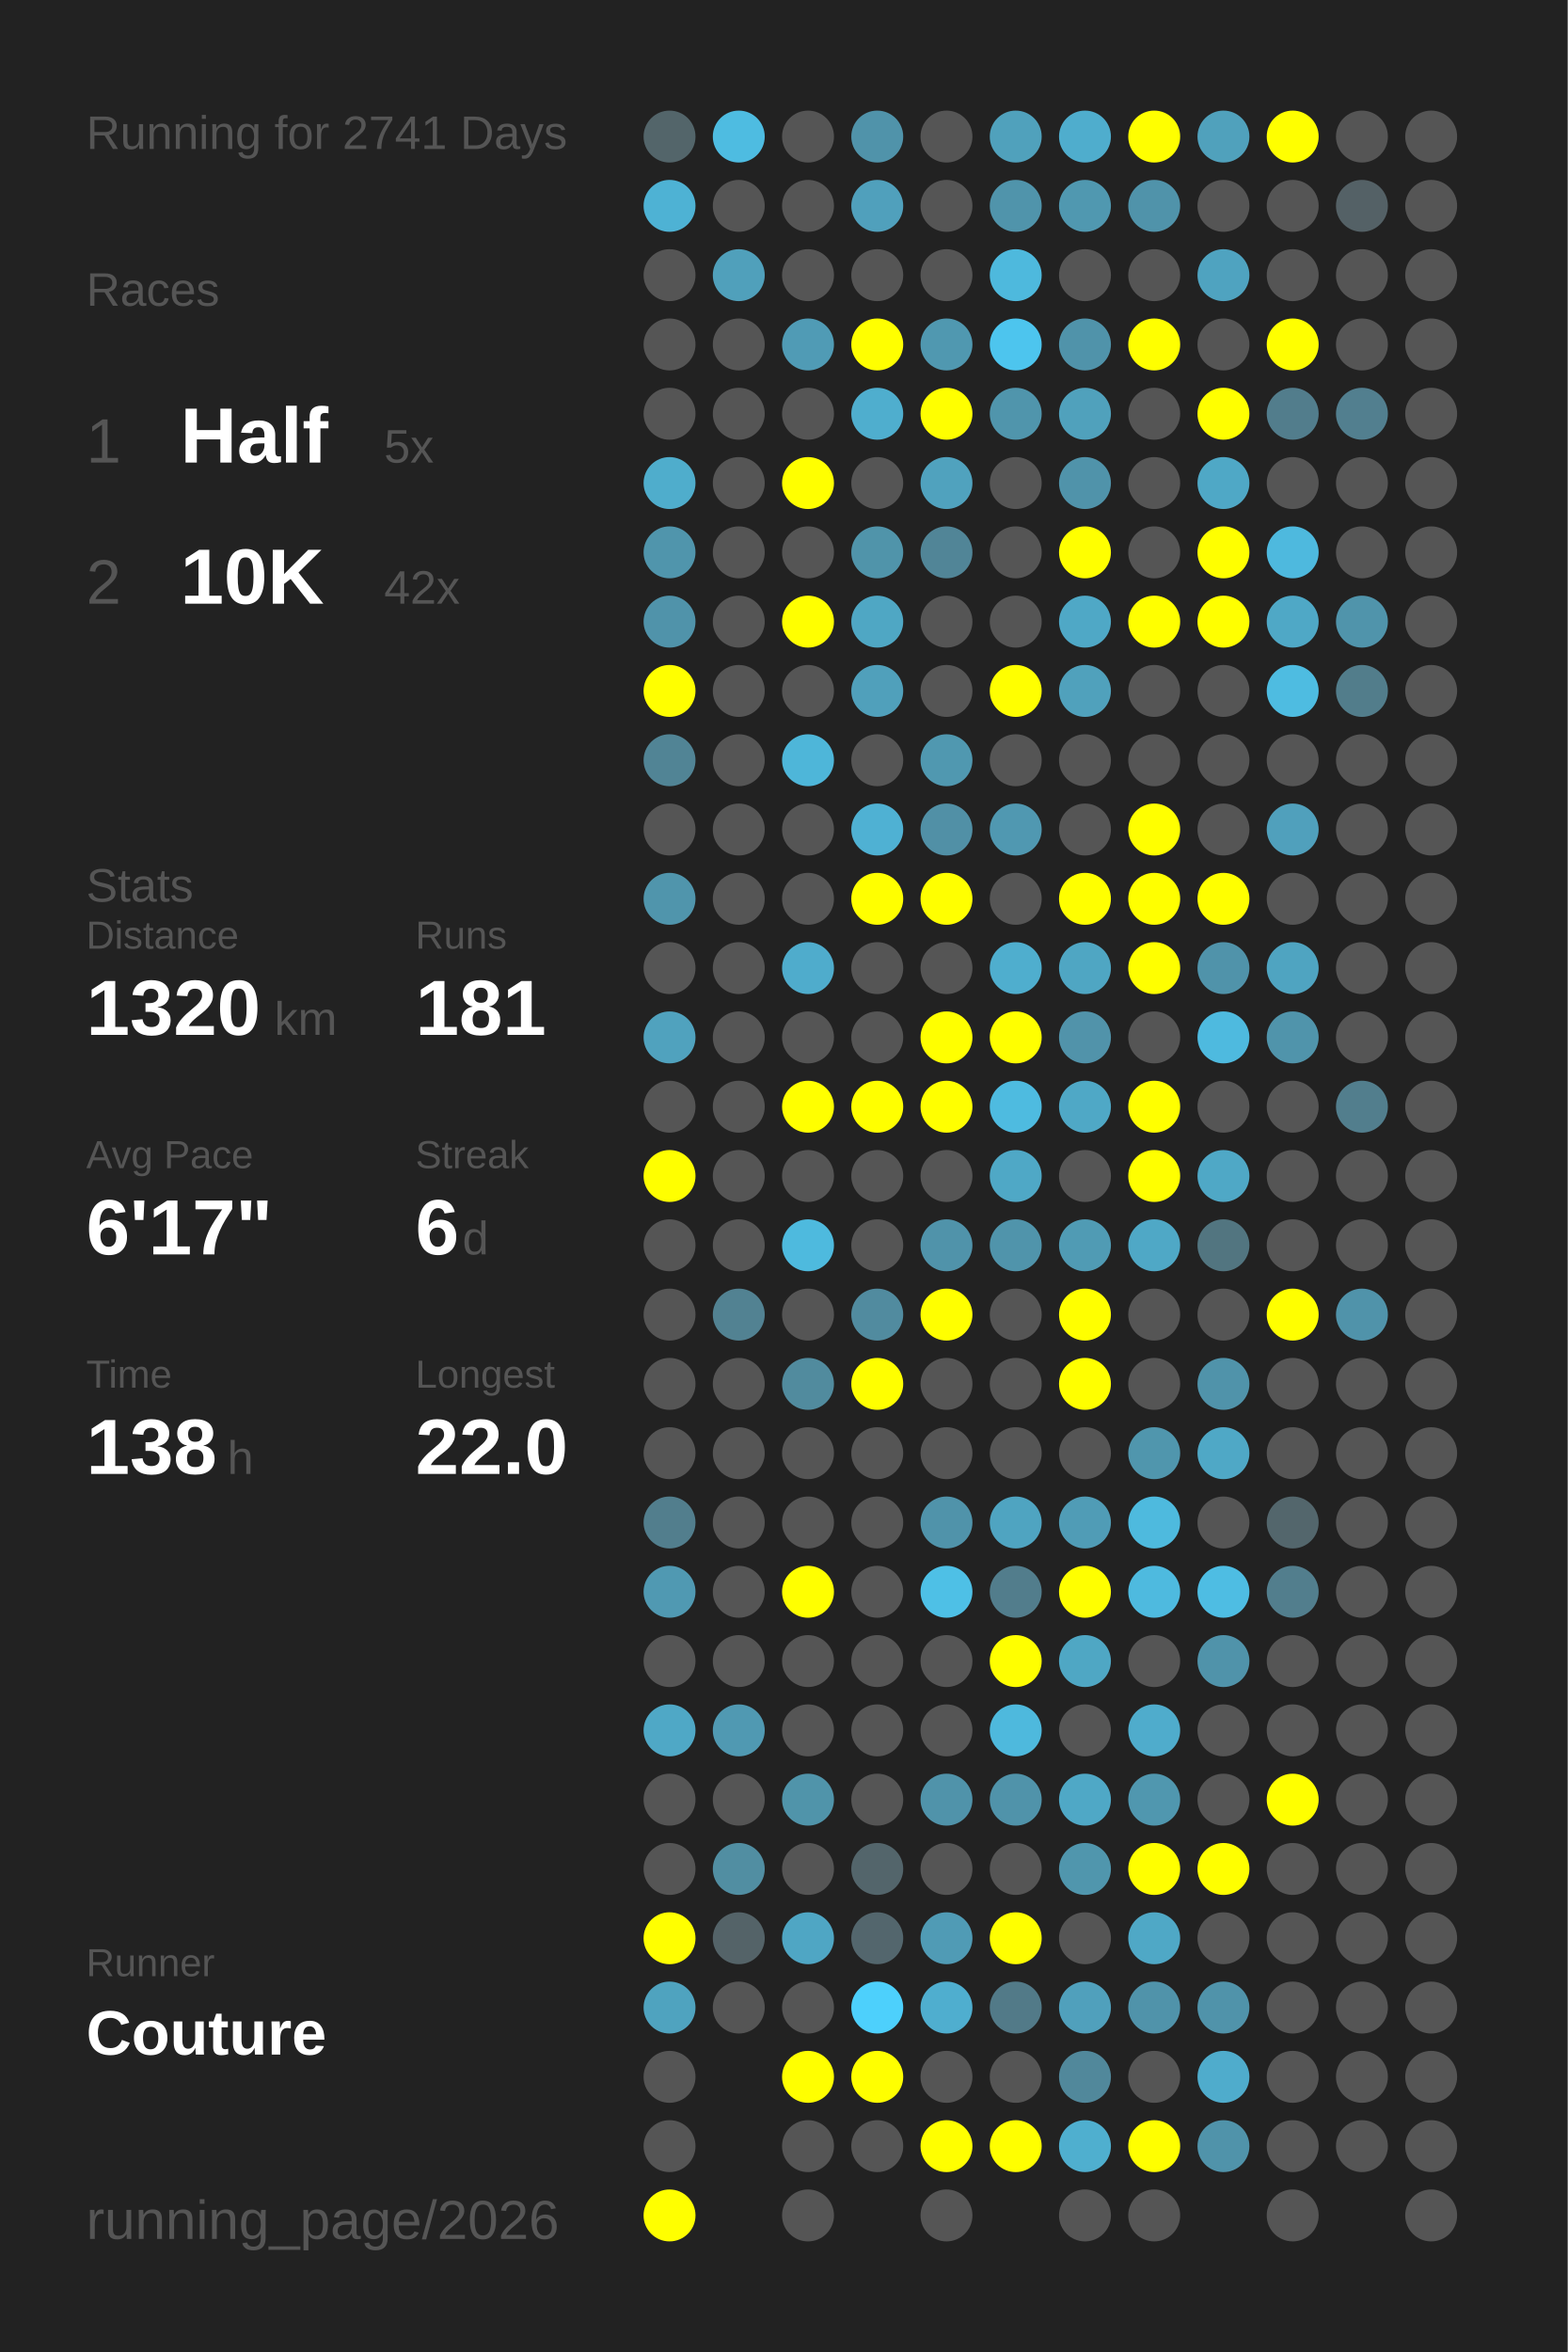
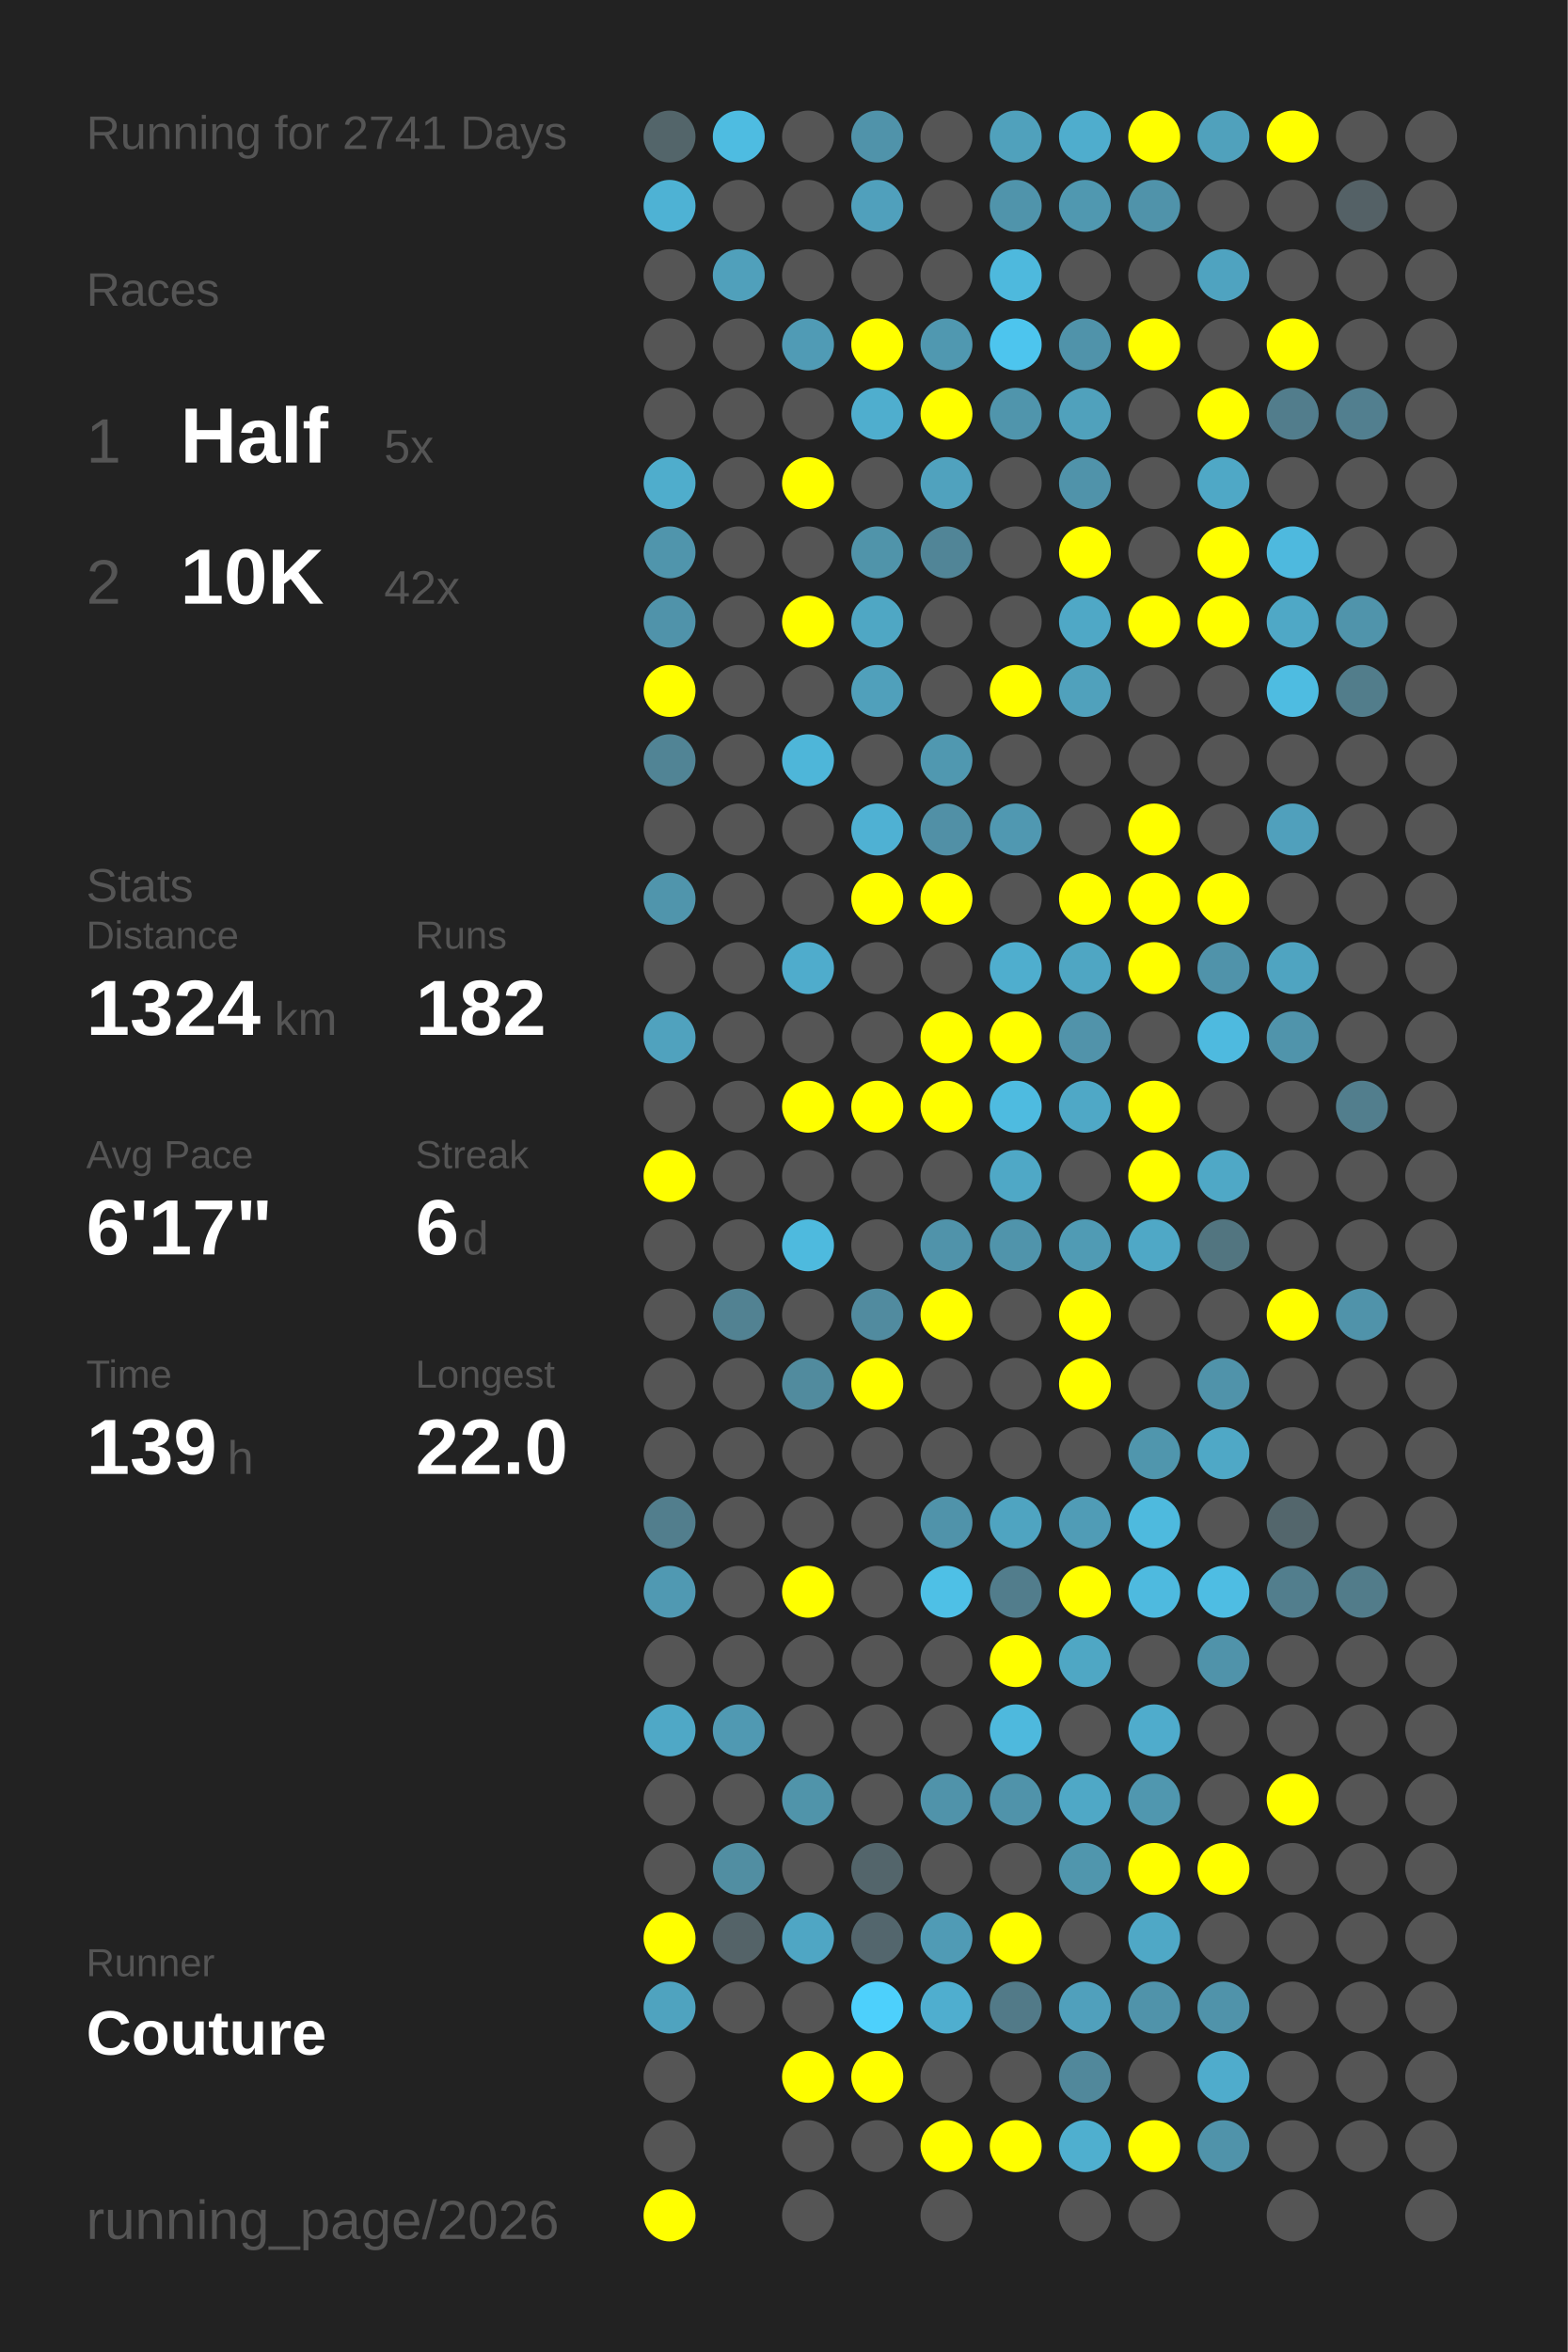
<svg xmlns="http://www.w3.org/2000/svg" baseProfile="full" height="300mm" version="1.1" viewBox="0,0,200,300" width="200mm">
  <defs />
  <rect fill="#222222" height="300" width="200" x="0" y="0" />
  <text fill="#555555" style="font-size:6px; font-family:Arial;" x="11" y="19">Running for 2741 Days</text>
  <text fill="#555555" style="font-size:6px; font-family:Arial;" x="11" y="39">Races</text>
  <text fill="#555555" style="font-size:8px; font-family:Arial;" x="11" y="59">1</text>
  <text fill="#FFFFFF" style="font-size:10px; font-family:Arial; font-weight:bold;" x="23" y="59">Half</text>
  <text fill="#555555" style="font-size:6px; font-family:Arial;" x="49" y="59">5x</text>
  <text fill="#555555" style="font-size:8px; font-family:Arial;" x="11" y="77">2</text>
  <text fill="#FFFFFF" style="font-size:10px; font-family:Arial; font-weight:bold;" x="23" y="77">10K</text>
  <text fill="#555555" style="font-size:6px; font-family:Arial;" x="49" y="77">42x</text>
  <text fill="#555555" style="font-size:6px; font-family:Arial;" x="11" y="115">Stats</text>
  <text fill="#555555" style="font-size:5px; font-family:Arial;" x="11" y="121">Distance</text>
-   <text fill="#FFFFFF" style="font-size:10px; font-family:Arial; font-weight:bold;" x="11" y="132">1320</text>
+   <text fill="#FFFFFF" style="font-size:10px; font-family:Arial; font-weight:bold;" x="11" y="132">1324</text>
  <text fill="#555555" style="font-size:6px; font-family:Arial;" x="35" y="132">km</text>
  <text fill="#555555" style="font-size:5px; font-family:Arial;" x="53" y="121">Runs</text>
-   <text fill="#FFFFFF" style="font-size:10px; font-family:Arial; font-weight:bold;" x="53" y="132">181</text>
+   <text fill="#FFFFFF" style="font-size:10px; font-family:Arial; font-weight:bold;" x="53" y="132">182</text>
  <text fill="#555555" style="font-size:5px; font-family:Arial;" x="11" y="149">Avg Pace</text>
  <text fill="#FFFFFF" style="font-size:10px; font-family:Arial; font-weight:bold;" x="11" y="160">6'17"</text>
  <text fill="#555555" style="font-size:5px; font-family:Arial;" x="53" y="149">Streak</text>
  <text fill="#FFFFFF" style="font-size:10px; font-family:Arial; font-weight:bold;" x="53" y="160">6</text>
  <text fill="#555555" style="font-size:6px; font-family:Arial;" x="59" y="160">d</text>
  <text fill="#555555" style="font-size:5px; font-family:Arial;" x="11" y="177">Time</text>
-   <text fill="#FFFFFF" style="font-size:10px; font-family:Arial; font-weight:bold;" x="11" y="188">138</text>
+   <text fill="#FFFFFF" style="font-size:10px; font-family:Arial; font-weight:bold;" x="11" y="188">139</text>
  <text fill="#555555" style="font-size:6px; font-family:Arial;" x="29" y="188">h</text>
  <text fill="#555555" style="font-size:5px; font-family:Arial;" x="53" y="177">Longest</text>
  <text fill="#FFFFFF" style="font-size:10px; font-family:Arial; font-weight:bold;" x="53" y="188">22.0</text>
  <text fill="#555555" style="font-size:5px; font-family:Arial;" x="11" y="252.065">Runner</text>
  <text fill="#FFFFFF" style="font-size:8px; font-family:Arial; font-weight:bold;" x="11" y="262.065">Couture</text>
  <text fill="#555555" style="font-size:7px; font-family:Arial;" x="11" y="285.581">running_page/2026</text>
  <circle cx="85.417" cy="17.419" fill="#53656a" r="3.312" />
  <circle cx="85.417" cy="26.258" fill="#4eb2d4" r="3.312" />
  <circle cx="85.417" cy="35.097" fill="#555555" r="3.312" />
  <circle cx="85.417" cy="43.935" fill="#555555" r="3.312" />
  <circle cx="85.417" cy="52.774" fill="#555555" r="3.312" />
  <circle cx="85.417" cy="61.613" fill="#4fadcc" r="3.312" />
  <circle cx="85.417" cy="70.452" fill="#5095ac" r="3.312" />
  <circle cx="85.417" cy="79.29" fill="#5093aa" r="3.312" />
  <circle cx="85.417" cy="88.129" fill="#FFFF00" r="3.312" />
  <circle cx="85.417" cy="96.968" fill="#518495" r="3.312" />
  <circle cx="85.417" cy="105.806" fill="#555555" r="3.312" />
  <circle cx="85.417" cy="114.645" fill="#5095ac" r="3.312" />
  <circle cx="85.417" cy="123.484" fill="#555555" r="3.312" />
  <circle cx="85.417" cy="132.323" fill="#50a2be" r="3.312" />
  <circle cx="85.417" cy="141.161" fill="#555555" r="3.312" />
  <circle cx="85.417" cy="150" fill="#FFFF00" r="3.312" />
  <circle cx="85.417" cy="158.839" fill="#555555" r="3.312" />
  <circle cx="85.417" cy="167.677" fill="#555555" r="3.312" />
  <circle cx="85.417" cy="176.516" fill="#555555" r="3.312" />
  <circle cx="85.417" cy="185.355" fill="#555555" r="3.312" />
  <circle cx="85.417" cy="194.194" fill="#527e8d" r="3.312" />
  <circle cx="85.417" cy="203.032" fill="#5099b2" r="3.312" />
  <circle cx="85.417" cy="211.871" fill="#555555" r="3.312" />
  <circle cx="85.417" cy="220.71" fill="#4fa8c6" r="3.312" />
  <circle cx="85.417" cy="229.548" fill="#555555" r="3.312" />
  <circle cx="85.417" cy="238.387" fill="#555555" r="3.312" />
  <circle cx="85.417" cy="247.226" fill="#FFFF00" r="3.312" />
  <circle cx="85.417" cy="256.065" fill="#4fa3bf" r="3.312" />
  <circle cx="85.417" cy="264.903" fill="#555555" r="3.312" />
  <circle cx="85.417" cy="273.742" fill="#555555" r="3.312" />
  <circle cx="85.417" cy="282.581" fill="#FFFF00" r="3.312" />
  <circle cx="94.25" cy="17.419" fill="#4ebce1" r="3.312" />
  <circle cx="94.25" cy="26.258" fill="#555555" r="3.312" />
  <circle cx="94.25" cy="35.097" fill="#50a0bb" r="3.312" />
  <circle cx="94.25" cy="43.935" fill="#555555" r="3.312" />
  <circle cx="94.25" cy="52.774" fill="#555555" r="3.312" />
  <circle cx="94.25" cy="61.613" fill="#555555" r="3.312" />
  <circle cx="94.25" cy="70.452" fill="#555555" r="3.312" />
  <circle cx="94.25" cy="79.29" fill="#555555" r="3.312" />
  <circle cx="94.25" cy="88.129" fill="#555555" r="3.312" />
  <circle cx="94.25" cy="96.968" fill="#555555" r="3.312" />
  <circle cx="94.25" cy="105.806" fill="#555555" r="3.312" />
  <circle cx="94.25" cy="114.645" fill="#555555" r="3.312" />
  <circle cx="94.25" cy="123.484" fill="#555555" r="3.312" />
  <circle cx="94.25" cy="132.323" fill="#555555" r="3.312" />
  <circle cx="94.25" cy="141.161" fill="#555555" r="3.312" />
  <circle cx="94.25" cy="150" fill="#555555" r="3.312" />
  <circle cx="94.25" cy="158.839" fill="#555555" r="3.312" />
  <circle cx="94.25" cy="167.677" fill="#528292" r="3.312" />
  <circle cx="94.25" cy="176.516" fill="#555555" r="3.312" />
  <circle cx="94.25" cy="185.355" fill="#555555" r="3.312" />
  <circle cx="94.25" cy="194.194" fill="#555555" r="3.312" />
  <circle cx="94.25" cy="203.032" fill="#555555" r="3.312" />
  <circle cx="94.25" cy="211.871" fill="#555555" r="3.312" />
  <circle cx="94.25" cy="220.71" fill="#5099b2" r="3.312" />
  <circle cx="94.25" cy="229.548" fill="#555555" r="3.312" />
  <circle cx="94.25" cy="238.387" fill="#518ea2" r="3.312" />
  <circle cx="94.25" cy="247.226" fill="#546368" r="3.312" />
  <circle cx="94.25" cy="256.065" fill="#555555" r="3.312" />
  <circle cx="103.083" cy="17.419" fill="#555555" r="3.312" />
  <circle cx="103.083" cy="26.258" fill="#555555" r="3.312" />
  <circle cx="103.083" cy="35.097" fill="#555555" r="3.312" />
  <circle cx="103.083" cy="43.935" fill="#509bb5" r="3.312" />
  <circle cx="103.083" cy="52.774" fill="#555555" r="3.312" />
  <circle cx="103.083" cy="61.613" fill="#FFFF00" r="3.312" />
  <circle cx="103.083" cy="70.452" fill="#555555" r="3.312" />
  <circle cx="103.083" cy="79.29" fill="#FFFF00" r="3.312" />
  <circle cx="103.083" cy="88.129" fill="#555555" r="3.312" />
  <circle cx="103.083" cy="96.968" fill="#4eb6d9" r="3.312" />
  <circle cx="103.083" cy="105.806" fill="#555555" r="3.312" />
  <circle cx="103.083" cy="114.645" fill="#555555" r="3.312" />
  <circle cx="103.083" cy="123.484" fill="#4faccc" r="3.312" />
  <circle cx="103.083" cy="132.323" fill="#555555" r="3.312" />
  <circle cx="103.083" cy="141.161" fill="#FFFF00" r="3.312" />
  <circle cx="103.083" cy="150" fill="#555555" r="3.312" />
  <circle cx="103.083" cy="158.839" fill="#4ebade" r="3.312" />
  <circle cx="103.083" cy="167.677" fill="#555555" r="3.312" />
  <circle cx="103.083" cy="176.516" fill="#518b9e" r="3.312" />
  <circle cx="103.083" cy="185.355" fill="#555555" r="3.312" />
  <circle cx="103.083" cy="194.194" fill="#555555" r="3.312" />
  <circle cx="103.083" cy="203.032" fill="#FFFF00" r="3.312" />
  <circle cx="103.083" cy="211.871" fill="#555555" r="3.312" />
  <circle cx="103.083" cy="220.71" fill="#555555" r="3.312" />
  <circle cx="103.083" cy="229.548" fill="#5094aa" r="3.312" />
  <circle cx="103.083" cy="238.387" fill="#555555" r="3.312" />
  <circle cx="103.083" cy="247.226" fill="#4fa6c4" r="3.312" />
  <circle cx="103.083" cy="256.065" fill="#555555" r="3.312" />
  <circle cx="103.083" cy="264.903" fill="#FFFF00" r="3.312" />
  <circle cx="103.083" cy="273.742" fill="#555555" r="3.312" />
  <circle cx="103.083" cy="282.581" fill="#555555" r="3.312" />
  <circle cx="111.917" cy="17.419" fill="#5093aa" r="3.312" />
  <circle cx="111.917" cy="26.258" fill="#50a0bc" r="3.312" />
  <circle cx="111.917" cy="35.097" fill="#555555" r="3.312" />
  <circle cx="111.917" cy="43.935" fill="#FFFF00" r="3.312" />
  <circle cx="111.917" cy="52.774" fill="#4faece" r="3.312" />
  <circle cx="111.917" cy="61.613" fill="#555555" r="3.312" />
  <circle cx="111.917" cy="70.452" fill="#5094aa" r="3.312" />
  <circle cx="111.917" cy="79.29" fill="#4fa7c4" r="3.312" />
  <circle cx="111.917" cy="88.129" fill="#50a0bb" r="3.312" />
  <circle cx="111.917" cy="96.968" fill="#555555" r="3.312" />
  <circle cx="111.917" cy="105.806" fill="#4fb1d3" r="3.312" />
  <circle cx="111.917" cy="114.645" fill="#FFFF00" r="3.312" />
  <circle cx="111.917" cy="123.484" fill="#555555" r="3.312" />
  <circle cx="111.917" cy="132.323" fill="#555555" r="3.312" />
  <circle cx="111.917" cy="141.161" fill="#FFFF00" r="3.312" />
  <circle cx="111.917" cy="150" fill="#555555" r="3.312" />
  <circle cx="111.917" cy="158.839" fill="#555555" r="3.312" />
  <circle cx="111.917" cy="167.677" fill="#518b9f" r="3.312" />
  <circle cx="111.917" cy="176.516" fill="#FFFF00" r="3.312" />
  <circle cx="111.917" cy="185.355" fill="#555555" r="3.312" />
  <circle cx="111.917" cy="194.194" fill="#555555" r="3.312" />
  <circle cx="111.917" cy="203.032" fill="#555555" r="3.312" />
  <circle cx="111.917" cy="211.871" fill="#555555" r="3.312" />
  <circle cx="111.917" cy="220.71" fill="#555555" r="3.312" />
  <circle cx="111.917" cy="229.548" fill="#555555" r="3.312" />
  <circle cx="111.917" cy="238.387" fill="#53656b" r="3.312" />
  <circle cx="111.917" cy="247.226" fill="#53666d" r="3.312" />
  <circle cx="111.917" cy="256.065" fill="#4dd0fc" r="3.312" />
  <circle cx="111.917" cy="264.903" fill="#FFFF00" r="3.312" />
  <circle cx="111.917" cy="273.742" fill="#555555" r="3.312" />
  <circle cx="120.75" cy="17.419" fill="#555555" r="3.312" />
  <circle cx="120.75" cy="26.258" fill="#555555" r="3.312" />
  <circle cx="120.75" cy="35.097" fill="#555555" r="3.312" />
  <circle cx="120.75" cy="43.935" fill="#5098b0" r="3.312" />
  <circle cx="120.75" cy="52.774" fill="#FFFF00" r="3.312" />
  <circle cx="120.75" cy="61.613" fill="#50a2be" r="3.312" />
  <circle cx="120.75" cy="70.452" fill="#518597" r="3.312" />
  <circle cx="120.75" cy="79.29" fill="#555555" r="3.312" />
  <circle cx="120.75" cy="88.129" fill="#555555" r="3.312" />
  <circle cx="120.75" cy="96.968" fill="#5098b0" r="3.312" />
  <circle cx="120.75" cy="105.806" fill="#5190a6" r="3.312" />
  <circle cx="120.75" cy="114.645" fill="#FFFF00" r="3.312" />
  <circle cx="120.75" cy="123.484" fill="#555555" r="3.312" />
  <circle cx="120.75" cy="132.323" fill="#FFFF00" r="3.312" />
  <circle cx="120.75" cy="141.161" fill="#FFFF00" r="3.312" />
  <circle cx="120.75" cy="150" fill="#555555" r="3.312" />
  <circle cx="120.75" cy="158.839" fill="#5093aa" r="3.312" />
  <circle cx="120.75" cy="167.677" fill="#FFFF00" r="3.312" />
  <circle cx="120.75" cy="176.516" fill="#555555" r="3.312" />
  <circle cx="120.75" cy="185.355" fill="#555555" r="3.312" />
  <circle cx="120.75" cy="194.194" fill="#5093aa" r="3.312" />
  <circle cx="120.75" cy="203.032" fill="#4ec0e6" r="3.312" />
  <circle cx="120.75" cy="211.871" fill="#555555" r="3.312" />
  <circle cx="120.75" cy="220.71" fill="#555555" r="3.312" />
  <circle cx="120.75" cy="229.548" fill="#5093aa" r="3.312" />
  <circle cx="120.75" cy="238.387" fill="#555555" r="3.312" />
  <circle cx="120.75" cy="247.226" fill="#509bb5" r="3.312" />
  <circle cx="120.75" cy="256.065" fill="#4faecf" r="3.312" />
  <circle cx="120.75" cy="264.903" fill="#555555" r="3.312" />
  <circle cx="120.75" cy="273.742" fill="#FFFF00" r="3.312" />
  <circle cx="120.75" cy="282.581" fill="#555555" r="3.312" />
  <circle cx="129.583" cy="17.419" fill="#50a1bc" r="3.312" />
  <circle cx="129.583" cy="26.258" fill="#5094ab" r="3.312" />
  <circle cx="129.583" cy="35.097" fill="#4eb9dd" r="3.312" />
  <circle cx="129.583" cy="43.935" fill="#4dc5ee" r="3.312" />
  <circle cx="129.583" cy="52.774" fill="#5095ac" r="3.312" />
  <circle cx="129.583" cy="61.613" fill="#555555" r="3.312" />
  <circle cx="129.583" cy="70.452" fill="#555555" r="3.312" />
  <circle cx="129.583" cy="79.29" fill="#555555" r="3.312" />
  <circle cx="129.583" cy="88.129" fill="#FFFF00" r="3.312" />
  <circle cx="129.583" cy="96.968" fill="#555555" r="3.312" />
  <circle cx="129.583" cy="105.806" fill="#5098b1" r="3.312" />
  <circle cx="129.583" cy="114.645" fill="#555555" r="3.312" />
  <circle cx="129.583" cy="123.484" fill="#4faece" r="3.312" />
  <circle cx="129.583" cy="132.323" fill="#FFFF00" r="3.312" />
  <circle cx="129.583" cy="141.161" fill="#4ebbe0" r="3.312" />
  <circle cx="129.583" cy="150" fill="#4fa8c6" r="3.312" />
  <circle cx="129.583" cy="158.839" fill="#5094ab" r="3.312" />
  <circle cx="129.583" cy="167.677" fill="#555555" r="3.312" />
  <circle cx="129.583" cy="176.516" fill="#555555" r="3.312" />
  <circle cx="129.583" cy="185.355" fill="#555555" r="3.312" />
  <circle cx="129.583" cy="194.194" fill="#4fa4c1" r="3.312" />
  <circle cx="129.583" cy="203.032" fill="#527d8c" r="3.312" />
  <circle cx="129.583" cy="211.871" fill="#FFFF00" r="3.312" />
  <circle cx="129.583" cy="220.71" fill="#4eb9dd" r="3.312" />
  <circle cx="129.583" cy="229.548" fill="#5093aa" r="3.312" />
  <circle cx="129.583" cy="238.387" fill="#555555" r="3.312" />
  <circle cx="129.583" cy="247.226" fill="#FFFF00" r="3.312" />
  <circle cx="129.583" cy="256.065" fill="#527a88" r="3.312" />
  <circle cx="129.583" cy="264.903" fill="#555555" r="3.312" />
  <circle cx="129.583" cy="273.742" fill="#FFFF00" r="3.312" />
  <circle cx="138.417" cy="17.419" fill="#4fadcd" r="3.312" />
  <circle cx="138.417" cy="26.258" fill="#5098b0" r="3.312" />
  <circle cx="138.417" cy="35.097" fill="#555555" r="3.312" />
  <circle cx="138.417" cy="43.935" fill="#5093aa" r="3.312" />
  <circle cx="138.417" cy="52.774" fill="#50a1bc" r="3.312" />
  <circle cx="138.417" cy="61.613" fill="#5093aa" r="3.312" />
  <circle cx="138.417" cy="70.452" fill="#FFFF00" r="3.312" />
  <circle cx="138.417" cy="79.29" fill="#4fa8c6" r="3.312" />
  <circle cx="138.417" cy="88.129" fill="#50a1bc" r="3.312" />
  <circle cx="138.417" cy="96.968" fill="#555555" r="3.312" />
  <circle cx="138.417" cy="105.806" fill="#555555" r="3.312" />
  <circle cx="138.417" cy="114.645" fill="#FFFF00" r="3.312" />
  <circle cx="138.417" cy="123.484" fill="#4fa6c3" r="3.312" />
  <circle cx="138.417" cy="132.323" fill="#5193aa" r="3.312" />
  <circle cx="138.417" cy="141.161" fill="#4fa8c6" r="3.312" />
  <circle cx="138.417" cy="150" fill="#555555" r="3.312" />
  <circle cx="138.417" cy="158.839" fill="#509bb4" r="3.312" />
  <circle cx="138.417" cy="167.677" fill="#FFFF00" r="3.312" />
  <circle cx="138.417" cy="176.516" fill="#FFFF00" r="3.312" />
  <circle cx="138.417" cy="185.355" fill="#555555" r="3.312" />
  <circle cx="138.417" cy="194.194" fill="#509cb6" r="3.312" />
  <circle cx="138.417" cy="203.032" fill="#FFFF00" r="3.312" />
  <circle cx="138.417" cy="211.871" fill="#4fa7c4" r="3.312" />
  <circle cx="138.417" cy="220.71" fill="#555555" r="3.312" />
  <circle cx="138.417" cy="229.548" fill="#4fa8c6" r="3.312" />
  <circle cx="138.417" cy="238.387" fill="#5096ad" r="3.312" />
  <circle cx="138.417" cy="247.226" fill="#555555" r="3.312" />
  <circle cx="138.417" cy="256.065" fill="#50a0bc" r="3.312" />
  <circle cx="138.417" cy="264.903" fill="#51889b" r="3.312" />
  <circle cx="138.417" cy="273.742" fill="#4fafcf" r="3.312" />
  <circle cx="138.417" cy="282.581" fill="#555555" r="3.312" />
  <circle cx="147.25" cy="17.419" fill="#FFFF00" r="3.312" />
  <circle cx="147.25" cy="26.258" fill="#5093aa" r="3.312" />
  <circle cx="147.25" cy="35.097" fill="#555555" r="3.312" />
  <circle cx="147.25" cy="43.935" fill="#FFFF00" r="3.312" />
  <circle cx="147.25" cy="52.774" fill="#555555" r="3.312" />
  <circle cx="147.25" cy="61.613" fill="#555555" r="3.312" />
  <circle cx="147.25" cy="70.452" fill="#555555" r="3.312" />
  <circle cx="147.25" cy="79.29" fill="#FFFF00" r="3.312" />
  <circle cx="147.25" cy="88.129" fill="#555555" r="3.312" />
  <circle cx="147.25" cy="96.968" fill="#555555" r="3.312" />
  <circle cx="147.25" cy="105.806" fill="#FFFF00" r="3.312" />
  <circle cx="147.25" cy="114.645" fill="#FFFF00" r="3.312" />
  <circle cx="147.25" cy="123.484" fill="#FFFF00" r="3.312" />
  <circle cx="147.25" cy="132.323" fill="#555555" r="3.312" />
  <circle cx="147.25" cy="141.161" fill="#FFFF00" r="3.312" />
  <circle cx="147.25" cy="150" fill="#FFFF00" r="3.312" />
  <circle cx="147.25" cy="158.839" fill="#4fa8c6" r="3.312" />
  <circle cx="147.25" cy="167.677" fill="#555555" r="3.312" />
  <circle cx="147.25" cy="176.516" fill="#555555" r="3.312" />
  <circle cx="147.25" cy="185.355" fill="#5096ad" r="3.312" />
  <circle cx="147.25" cy="194.194" fill="#4ebade" r="3.312" />
  <circle cx="147.25" cy="203.032" fill="#4ebadf" r="3.312" />
  <circle cx="147.25" cy="211.871" fill="#555555" r="3.312" />
  <circle cx="147.25" cy="220.71" fill="#4faccc" r="3.312" />
  <circle cx="147.25" cy="229.548" fill="#5097af" r="3.312" />
  <circle cx="147.25" cy="238.387" fill="#FFFF00" r="3.312" />
  <circle cx="147.25" cy="247.226" fill="#4fa8c6" r="3.312" />
  <circle cx="147.25" cy="256.065" fill="#5093aa" r="3.312" />
  <circle cx="147.25" cy="264.903" fill="#555555" r="3.312" />
  <circle cx="147.25" cy="273.742" fill="#FFFF00" r="3.312" />
  <circle cx="147.25" cy="282.581" fill="#555555" r="3.312" />
  <circle cx="156.083" cy="17.419" fill="#50a1bc" r="3.312" />
  <circle cx="156.083" cy="26.258" fill="#555555" r="3.312" />
  <circle cx="156.083" cy="35.097" fill="#4fa3c0" r="3.312" />
  <circle cx="156.083" cy="43.935" fill="#555555" r="3.312" />
  <circle cx="156.083" cy="52.774" fill="#FFFF00" r="3.312" />
  <circle cx="156.083" cy="61.613" fill="#4fa8c6" r="3.312" />
  <circle cx="156.083" cy="70.452" fill="#FFFF00" r="3.312" />
  <circle cx="156.083" cy="79.29" fill="#FFFF00" r="3.312" />
  <circle cx="156.083" cy="88.129" fill="#555555" r="3.312" />
  <circle cx="156.083" cy="96.968" fill="#555555" r="3.312" />
  <circle cx="156.083" cy="105.806" fill="#555555" r="3.312" />
  <circle cx="156.083" cy="114.645" fill="#FFFF00" r="3.312" />
  <circle cx="156.083" cy="123.484" fill="#5093aa" r="3.312" />
  <circle cx="156.083" cy="132.323" fill="#4ebadf" r="3.312" />
  <circle cx="156.083" cy="141.161" fill="#555555" r="3.312" />
  <circle cx="156.083" cy="150" fill="#4fa8c6" r="3.312" />
  <circle cx="156.083" cy="158.839" fill="#527580" r="3.312" />
  <circle cx="156.083" cy="167.677" fill="#555555" r="3.312" />
  <circle cx="156.083" cy="176.516" fill="#5093aa" r="3.312" />
  <circle cx="156.083" cy="185.355" fill="#4fa8c6" r="3.312" />
  <circle cx="156.083" cy="194.194" fill="#555555" r="3.312" />
  <circle cx="156.083" cy="203.032" fill="#4ebde3" r="3.312" />
  <circle cx="156.083" cy="211.871" fill="#5093aa" r="3.312" />
  <circle cx="156.083" cy="220.71" fill="#555555" r="3.312" />
  <circle cx="156.083" cy="229.548" fill="#555555" r="3.312" />
  <circle cx="156.083" cy="238.387" fill="#FFFF00" r="3.312" />
  <circle cx="156.083" cy="247.226" fill="#555555" r="3.312" />
  <circle cx="156.083" cy="256.065" fill="#5093aa" r="3.312" />
  <circle cx="156.083" cy="264.903" fill="#4faccc" r="3.312" />
  <circle cx="156.083" cy="273.742" fill="#5093aa" r="3.312" />
  <circle cx="164.917" cy="17.419" fill="#FFFF00" r="3.312" />
  <circle cx="164.917" cy="26.258" fill="#555555" r="3.312" />
  <circle cx="164.917" cy="35.097" fill="#555555" r="3.312" />
  <circle cx="164.917" cy="43.935" fill="#FFFF00" r="3.312" />
  <circle cx="164.917" cy="52.774" fill="#527d8c" r="3.312" />
  <circle cx="164.917" cy="61.613" fill="#555555" r="3.312" />
  <circle cx="164.917" cy="70.452" fill="#4eb9de" r="3.312" />
  <circle cx="164.917" cy="79.29" fill="#4fa8c6" r="3.312" />
  <circle cx="164.917" cy="88.129" fill="#4ebce1" r="3.312" />
  <circle cx="164.917" cy="96.968" fill="#555555" r="3.312" />
  <circle cx="164.917" cy="105.806" fill="#50a0bc" r="3.312" />
  <circle cx="164.917" cy="114.645" fill="#555555" r="3.312" />
  <circle cx="164.917" cy="123.484" fill="#4fa4c1" r="3.312" />
  <circle cx="164.917" cy="132.323" fill="#5094ab" r="3.312" />
  <circle cx="164.917" cy="141.161" fill="#555555" r="3.312" />
  <circle cx="164.917" cy="150" fill="#555555" r="3.312" />
  <circle cx="164.917" cy="158.839" fill="#555555" r="3.312" />
  <circle cx="164.917" cy="167.677" fill="#FFFF00" r="3.312" />
  <circle cx="164.917" cy="176.516" fill="#555555" r="3.312" />
  <circle cx="164.917" cy="185.355" fill="#555555" r="3.312" />
  <circle cx="164.917" cy="194.194" fill="#53666c" r="3.312" />
  <circle cx="164.917" cy="203.032" fill="#527e8d" r="3.312" />
  <circle cx="164.917" cy="211.871" fill="#555555" r="3.312" />
  <circle cx="164.917" cy="220.71" fill="#555555" r="3.312" />
  <circle cx="164.917" cy="229.548" fill="#FFFF00" r="3.312" />
  <circle cx="164.917" cy="238.387" fill="#555555" r="3.312" />
  <circle cx="164.917" cy="247.226" fill="#555555" r="3.312" />
  <circle cx="164.917" cy="256.065" fill="#555555" r="3.312" />
  <circle cx="164.917" cy="264.903" fill="#555555" r="3.312" />
  <circle cx="164.917" cy="273.742" fill="#555555" r="3.312" />
  <circle cx="164.917" cy="282.581" fill="#555555" r="3.312" />
  <circle cx="173.75" cy="17.419" fill="#555555" r="3.312" />
  <circle cx="173.75" cy="26.258" fill="#546166" r="3.312" />
  <circle cx="173.75" cy="35.097" fill="#555555" r="3.312" />
  <circle cx="173.75" cy="43.935" fill="#555555" r="3.312" />
  <circle cx="173.75" cy="52.774" fill="#527f8f" r="3.312" />
  <circle cx="173.75" cy="61.613" fill="#555555" r="3.312" />
  <circle cx="173.75" cy="70.452" fill="#555555" r="3.312" />
  <circle cx="173.75" cy="79.29" fill="#5094ab" r="3.312" />
  <circle cx="173.75" cy="88.129" fill="#527d8b" r="3.312" />
  <circle cx="173.75" cy="96.968" fill="#555555" r="3.312" />
  <circle cx="173.75" cy="105.806" fill="#555555" r="3.312" />
  <circle cx="173.75" cy="114.645" fill="#555555" r="3.312" />
  <circle cx="173.75" cy="123.484" fill="#555555" r="3.312" />
  <circle cx="173.75" cy="132.323" fill="#555555" r="3.312" />
  <circle cx="173.75" cy="141.161" fill="#527e8d" r="3.312" />
  <circle cx="173.75" cy="150" fill="#555555" r="3.312" />
  <circle cx="173.75" cy="158.839" fill="#555555" r="3.312" />
  <circle cx="173.75" cy="167.677" fill="#5093aa" r="3.312" />
  <circle cx="173.75" cy="176.516" fill="#555555" r="3.312" />
  <circle cx="173.75" cy="185.355" fill="#555555" r="3.312" />
  <circle cx="173.75" cy="194.194" fill="#555555" r="3.312" />
-   <circle cx="173.75" cy="203.032" fill="#555555" r="3.312" />
+   <circle cx="173.75" cy="203.032" fill="#527c8a" r="3.312" />
  <circle cx="173.75" cy="211.871" fill="#555555" r="3.312" />
  <circle cx="173.75" cy="220.71" fill="#555555" r="3.312" />
  <circle cx="173.75" cy="229.548" fill="#555555" r="3.312" />
  <circle cx="173.75" cy="238.387" fill="#555555" r="3.312" />
  <circle cx="173.75" cy="247.226" fill="#555555" r="3.312" />
  <circle cx="173.75" cy="256.065" fill="#555555" r="3.312" />
  <circle cx="173.75" cy="264.903" fill="#555555" r="3.312" />
  <circle cx="173.75" cy="273.742" fill="#555555" r="3.312" />
  <circle cx="182.583" cy="17.419" fill="#555555" r="3.312" />
  <circle cx="182.583" cy="26.258" fill="#555555" r="3.312" />
  <circle cx="182.583" cy="35.097" fill="#555555" r="3.312" />
  <circle cx="182.583" cy="43.935" fill="#555555" r="3.312" />
  <circle cx="182.583" cy="52.774" fill="#555555" r="3.312" />
  <circle cx="182.583" cy="61.613" fill="#555555" r="3.312" />
  <circle cx="182.583" cy="70.452" fill="#555555" r="3.312" />
  <circle cx="182.583" cy="79.29" fill="#555555" r="3.312" />
  <circle cx="182.583" cy="88.129" fill="#555555" r="3.312" />
  <circle cx="182.583" cy="96.968" fill="#555555" r="3.312" />
  <circle cx="182.583" cy="105.806" fill="#555555" r="3.312" />
  <circle cx="182.583" cy="114.645" fill="#555555" r="3.312" />
  <circle cx="182.583" cy="123.484" fill="#555555" r="3.312" />
  <circle cx="182.583" cy="132.323" fill="#555555" r="3.312" />
  <circle cx="182.583" cy="141.161" fill="#555555" r="3.312" />
  <circle cx="182.583" cy="150" fill="#555555" r="3.312" />
  <circle cx="182.583" cy="158.839" fill="#555555" r="3.312" />
  <circle cx="182.583" cy="167.677" fill="#555555" r="3.312" />
  <circle cx="182.583" cy="176.516" fill="#555555" r="3.312" />
  <circle cx="182.583" cy="185.355" fill="#555555" r="3.312" />
  <circle cx="182.583" cy="194.194" fill="#555555" r="3.312" />
  <circle cx="182.583" cy="203.032" fill="#555555" r="3.312" />
  <circle cx="182.583" cy="211.871" fill="#555555" r="3.312" />
  <circle cx="182.583" cy="220.71" fill="#555555" r="3.312" />
  <circle cx="182.583" cy="229.548" fill="#555555" r="3.312" />
  <circle cx="182.583" cy="238.387" fill="#555555" r="3.312" />
  <circle cx="182.583" cy="247.226" fill="#555555" r="3.312" />
  <circle cx="182.583" cy="256.065" fill="#555555" r="3.312" />
  <circle cx="182.583" cy="264.903" fill="#555555" r="3.312" />
  <circle cx="182.583" cy="273.742" fill="#555555" r="3.312" />
  <circle cx="182.583" cy="282.581" fill="#555555" r="3.312" />
</svg>
